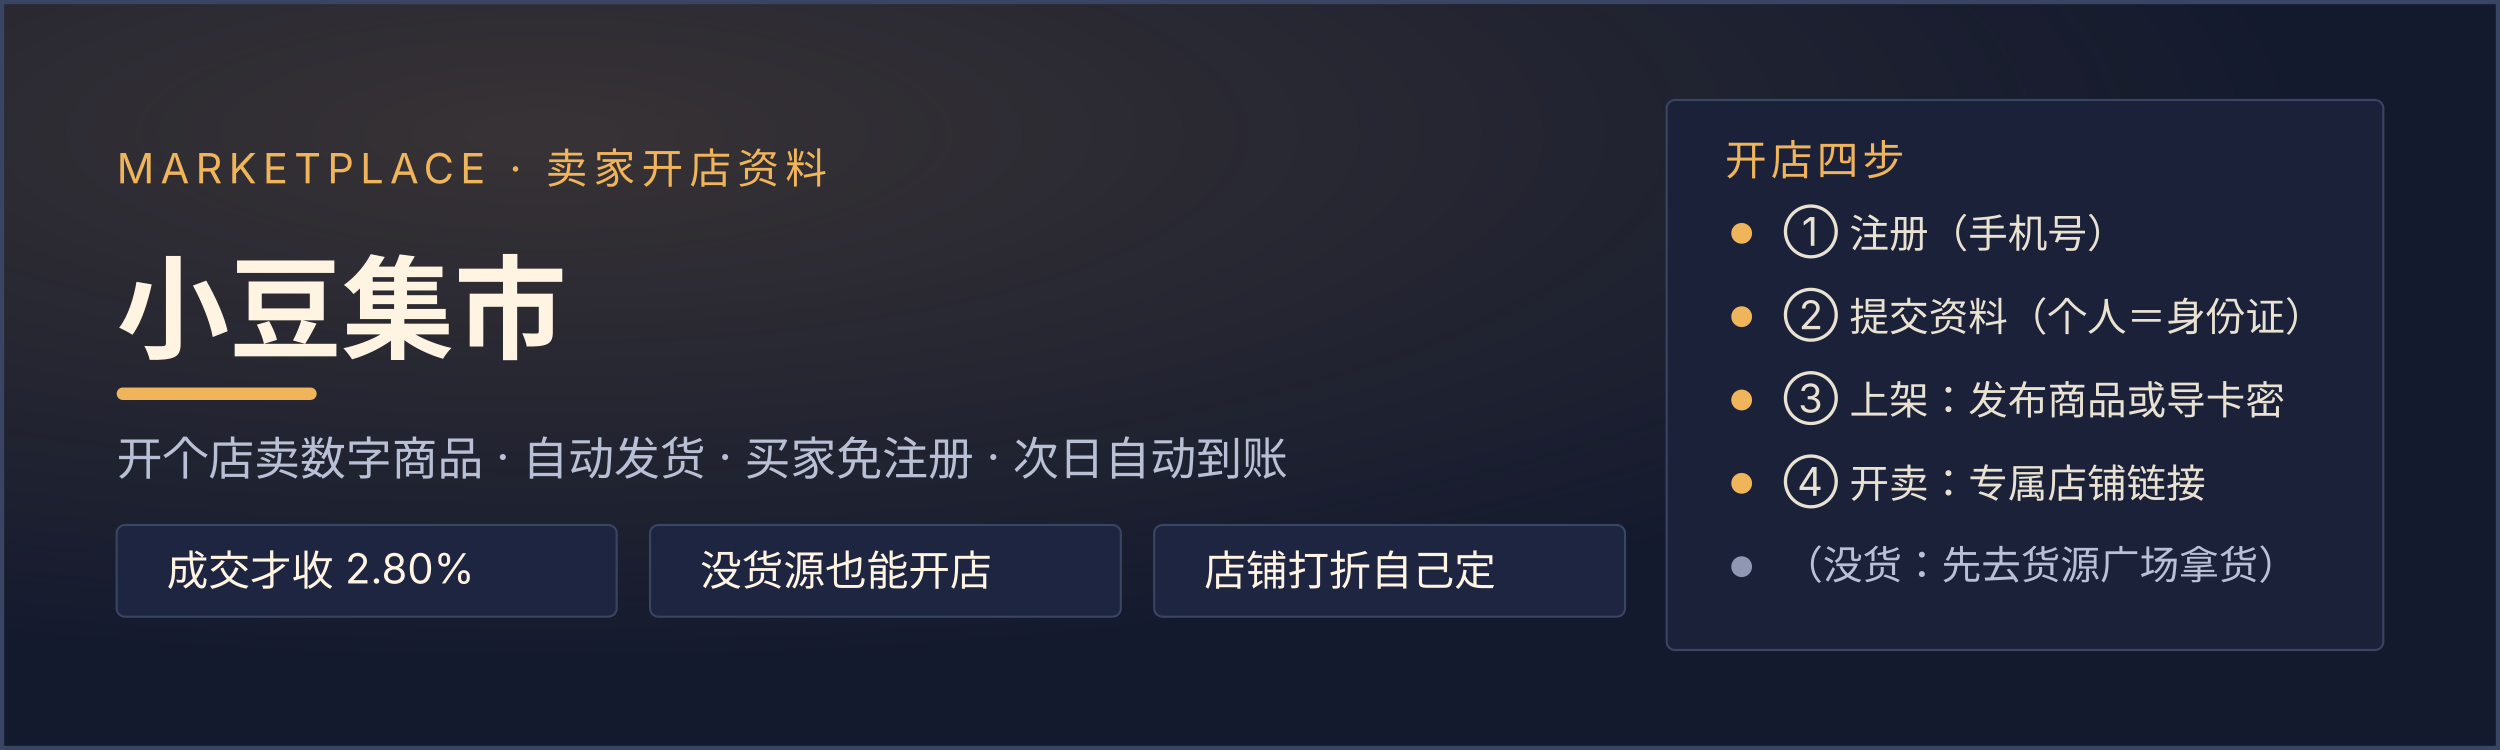
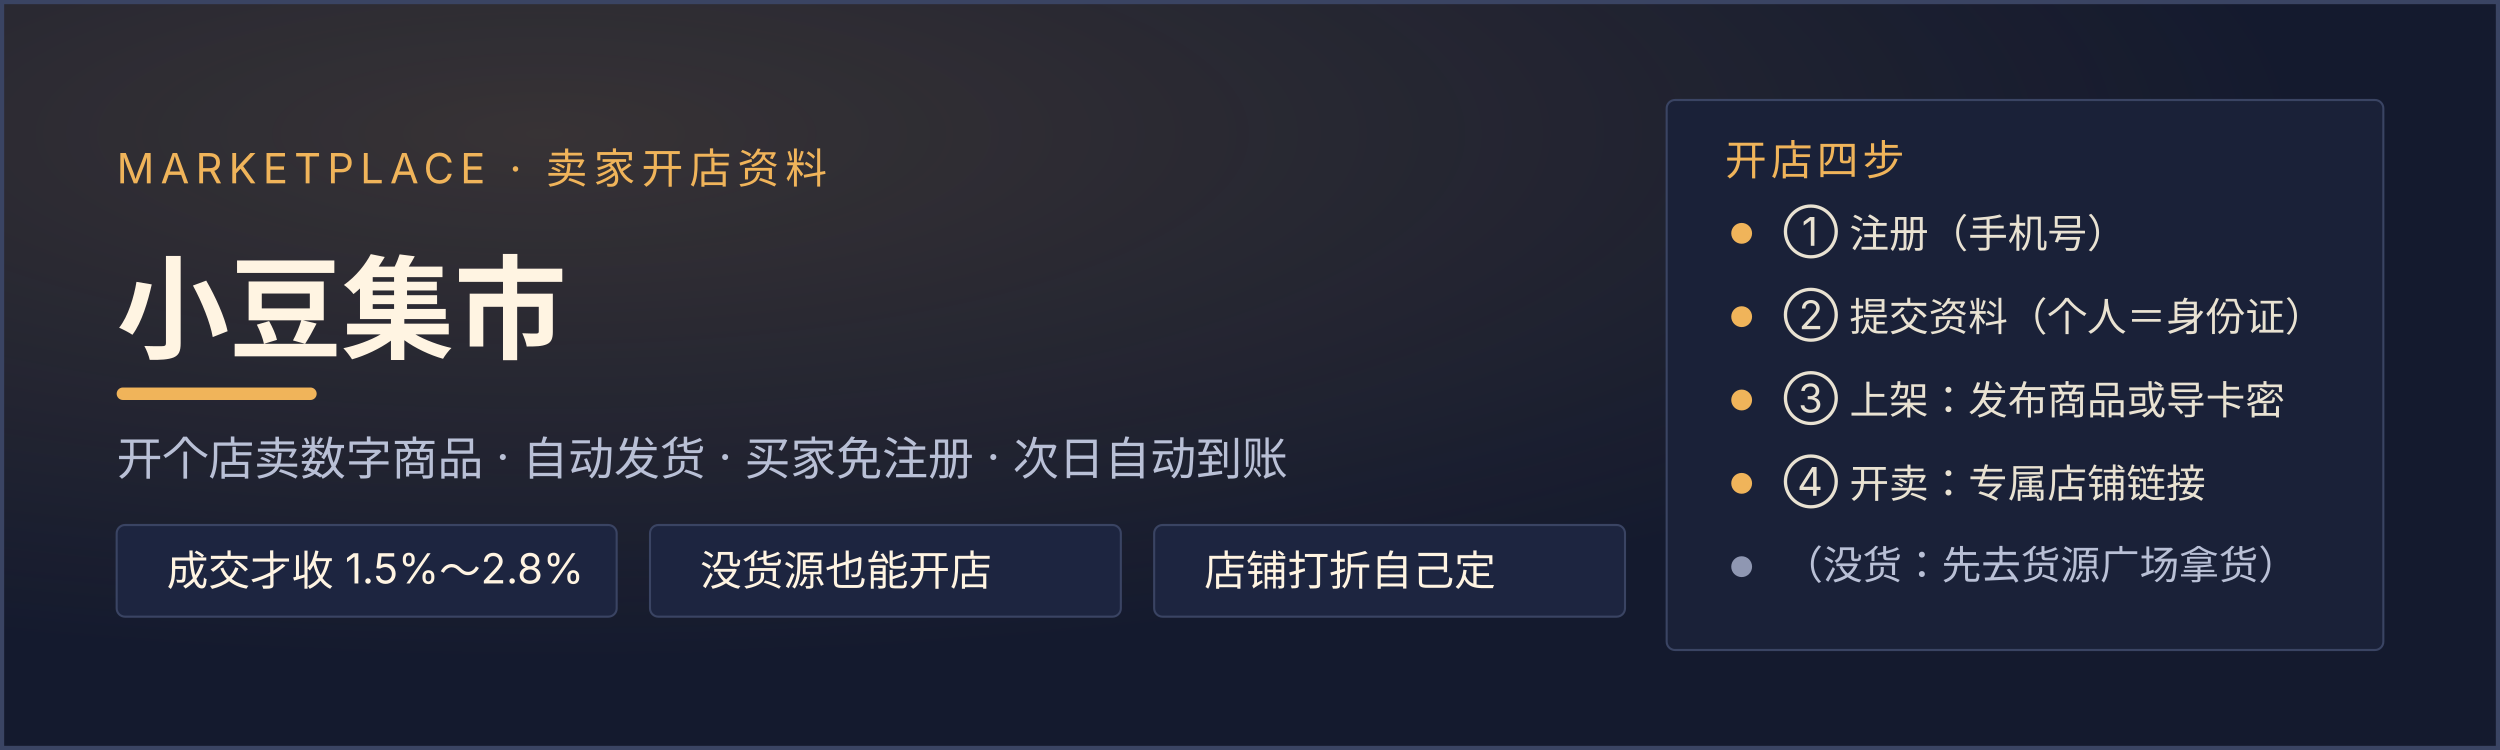
<svg xmlns="http://www.w3.org/2000/svg" viewBox="0 0 1200 360" role="img" aria-labelledby="hero-title hero-desc">
  <defs>
    <radialGradient id="glow" cx="0.22" cy="0.18" r="0.7">
      <stop offset="0" stop-color="#F0B45A" stop-opacity="0.16" />
      <stop offset="1" stop-color="#F0B45A" stop-opacity="0" />
    </radialGradient>
  </defs>
  <rect width="1200" height="360" fill="#141A2E" />
  <rect width="1200" height="360" fill="url(#glow)" />
  <rect x="1" y="1" width="1198" height="358" fill="none" stroke="#3A4463" stroke-width="2" />
  <g font-family="-apple-system, BlinkMacSystemFont, 'Segoe UI', 'PingFang SC', 'Hiragino Sans GB', 'Microsoft YaHei', sans-serif">
    <text x="56" y="88" font-size="20" letter-spacing="3" fill="#F0B45A">MARKETPLACE · 卖家开店资料</text>
    <text x="56" y="168" font-size="54" font-weight="700" fill="#FFF4E2">小豆集市</text>
    <rect x="56" y="186" width="96" height="6" rx="3" fill="#F0B45A" />
    <text x="56" y="228" font-size="22" fill="#B9C0D6">开个店卖数字商品 · 自动发货 · 买家免注册 · 次日自动到账</text>
    <g font-size="20" fill="#FFF4E2">
      <rect x="56" y="252" width="240" height="44" rx="4" fill="#1D2540" stroke="#3A4463" />
-       <text x="80" y="281">成交才收 2.80%</text>
+       <text x="80" y="281">成交才收 1.5%～2.8%</text>
      <rect x="312" y="252" width="226" height="44" rx="4" fill="#1D2540" stroke="#3A4463" />
      <text x="336" y="281">没货源也能开店</text>
      <rect x="554" y="252" width="226" height="44" rx="4" fill="#1D2540" stroke="#3A4463" />
      <text x="578" y="281">店铺打折自己定</text>
    </g>
    <rect x="800" y="48" width="344" height="264" rx="4" fill="#1A2138" stroke="#3A4463" />
    <text x="828" y="84" font-size="20" letter-spacing="2" fill="#F0B45A">开店四步</text>
    <g font-size="19" fill="#E9E2D2">
      <circle cx="836" cy="112" r="5" fill="#F0B45A" />
      <text x="856" y="118">① 注册（手机号）</text>
      <circle cx="836" cy="152" r="5" fill="#F0B45A" />
      <text x="856" y="158">② 提交资料（个人＝身份证）</text>
      <circle cx="836" cy="192" r="5" fill="#F0B45A" />
      <text x="856" y="198">③ 上架：发布商品或导卡密</text>
      <circle cx="836" cy="232" r="5" fill="#F0B45A" />
      <text x="856" y="238">④ 开卖：专属店铺链接</text>
      <circle cx="836" cy="272" r="5" fill="#8F97B2" />
      <text x="856" y="278" fill="#B9C0D6">（没货：先去货源广场拿货）</text>
    </g>
  </g>
</svg>
